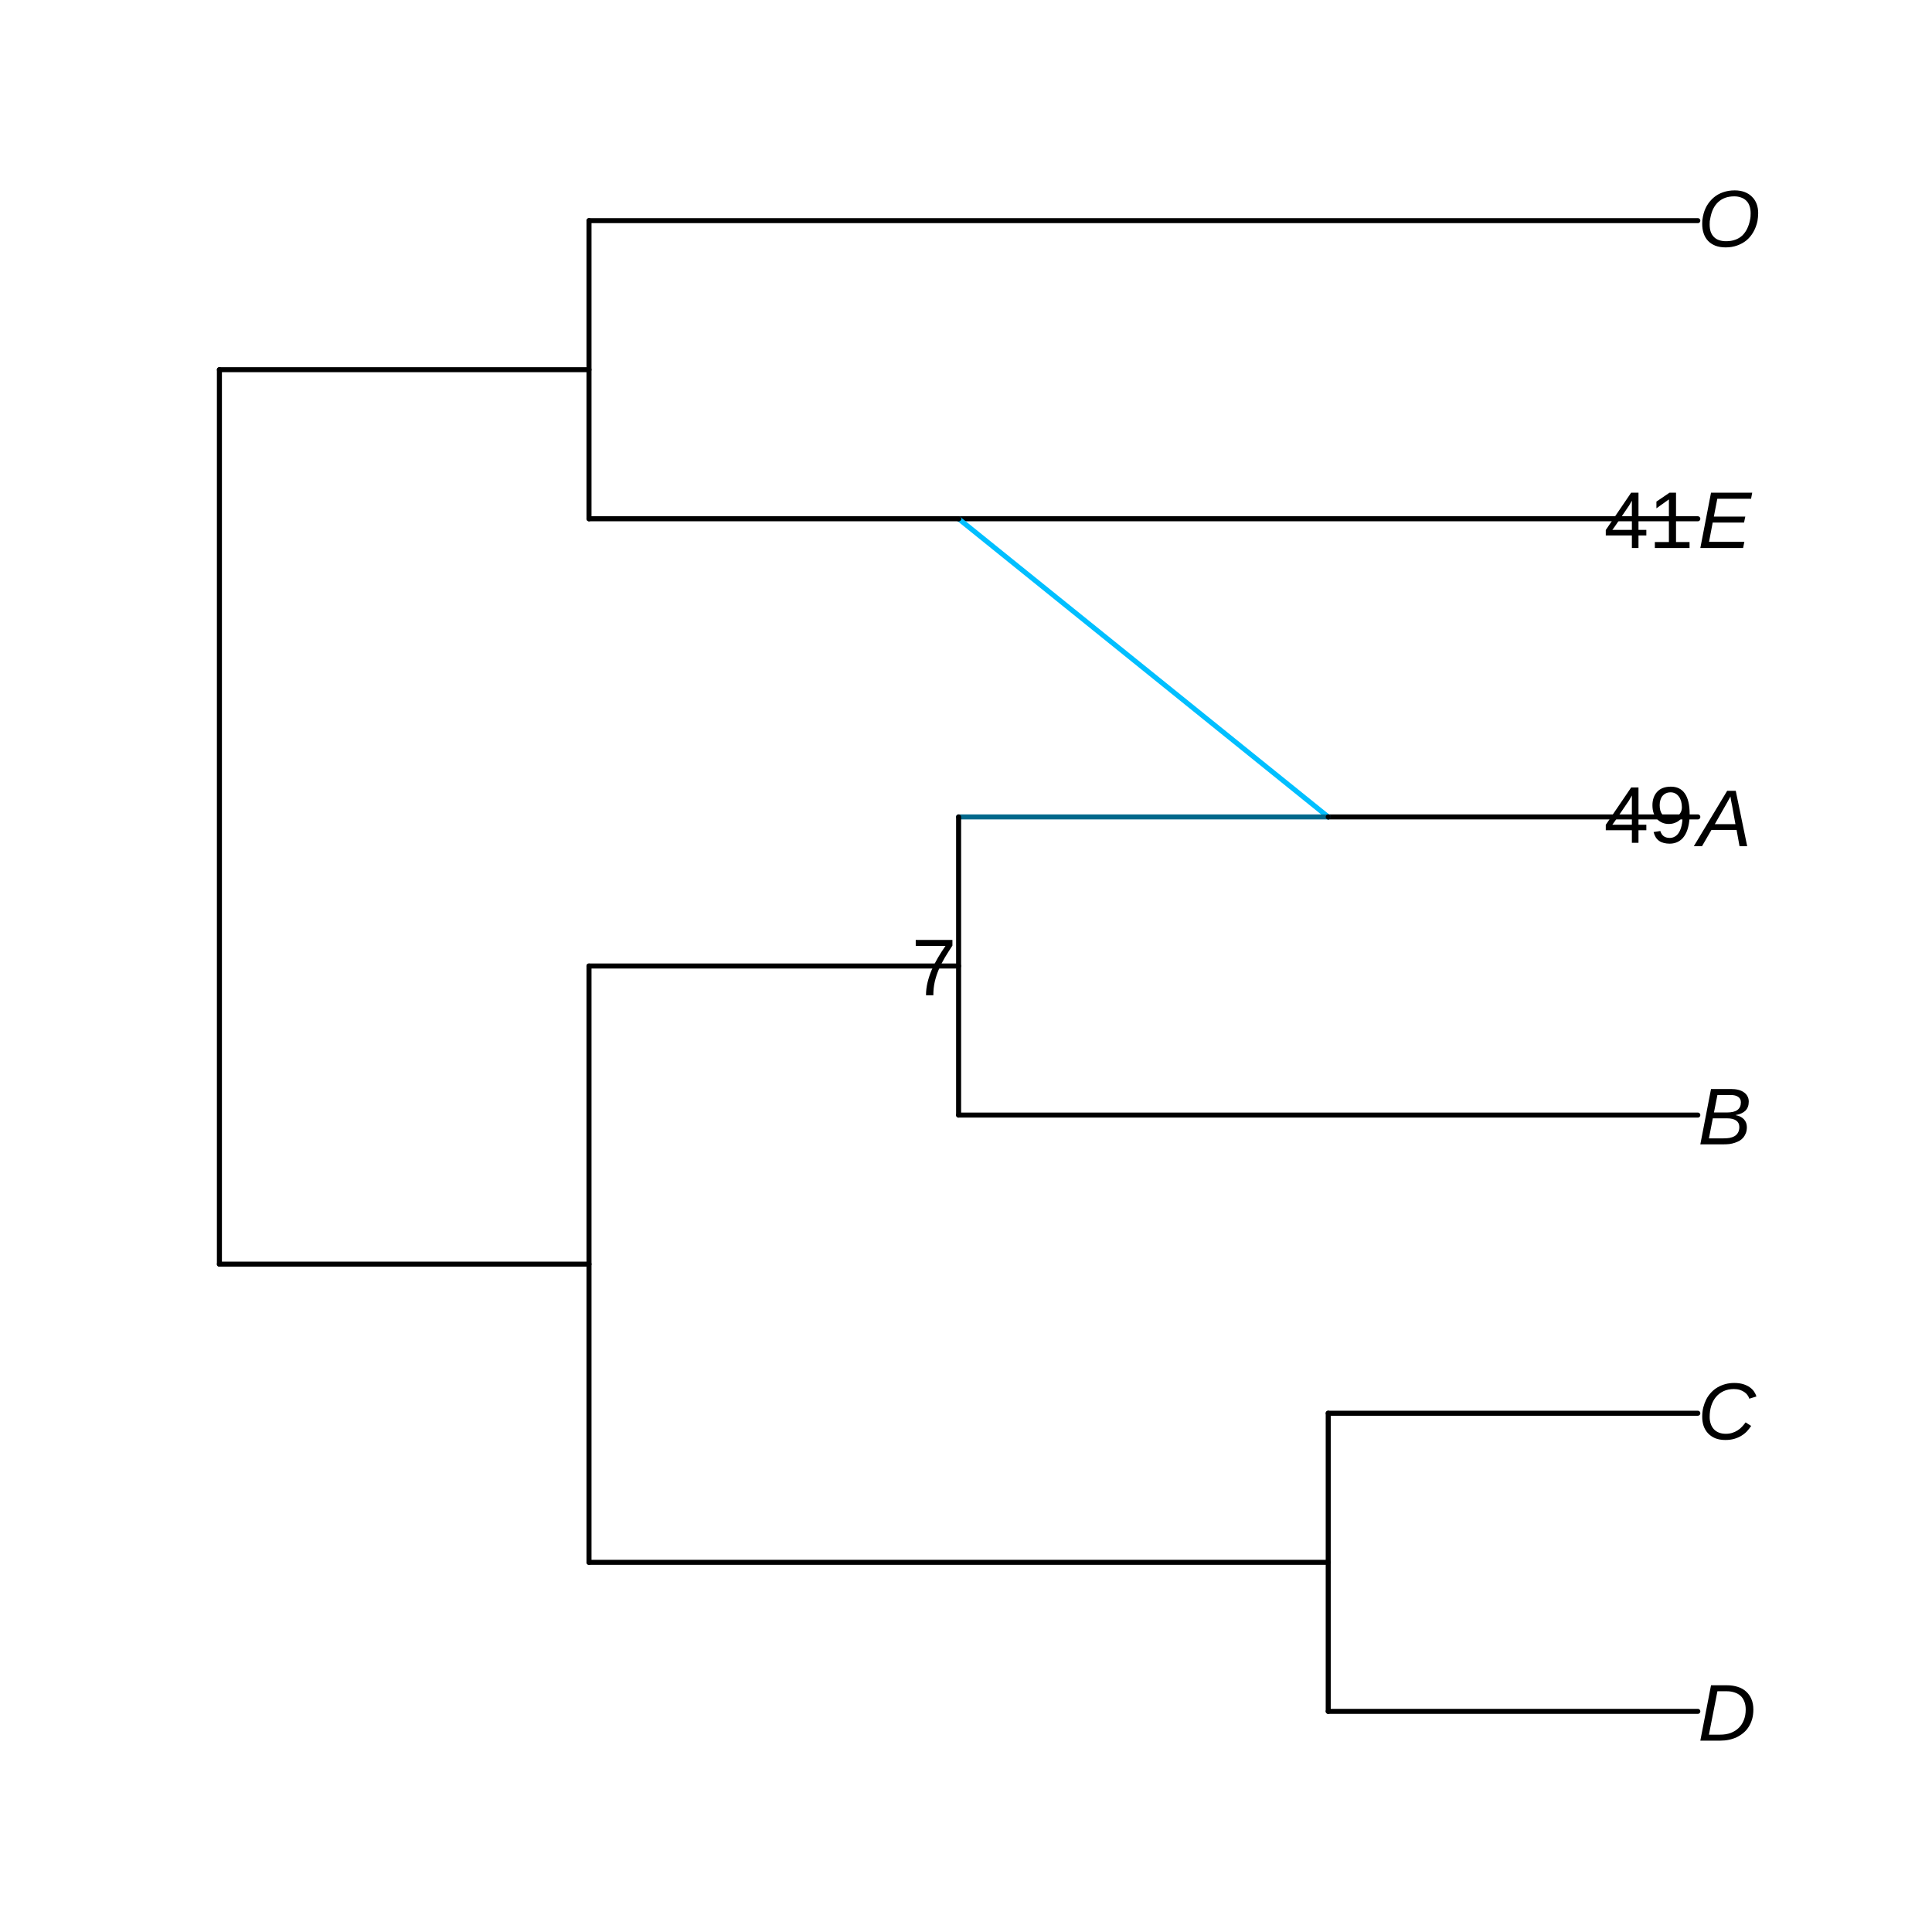
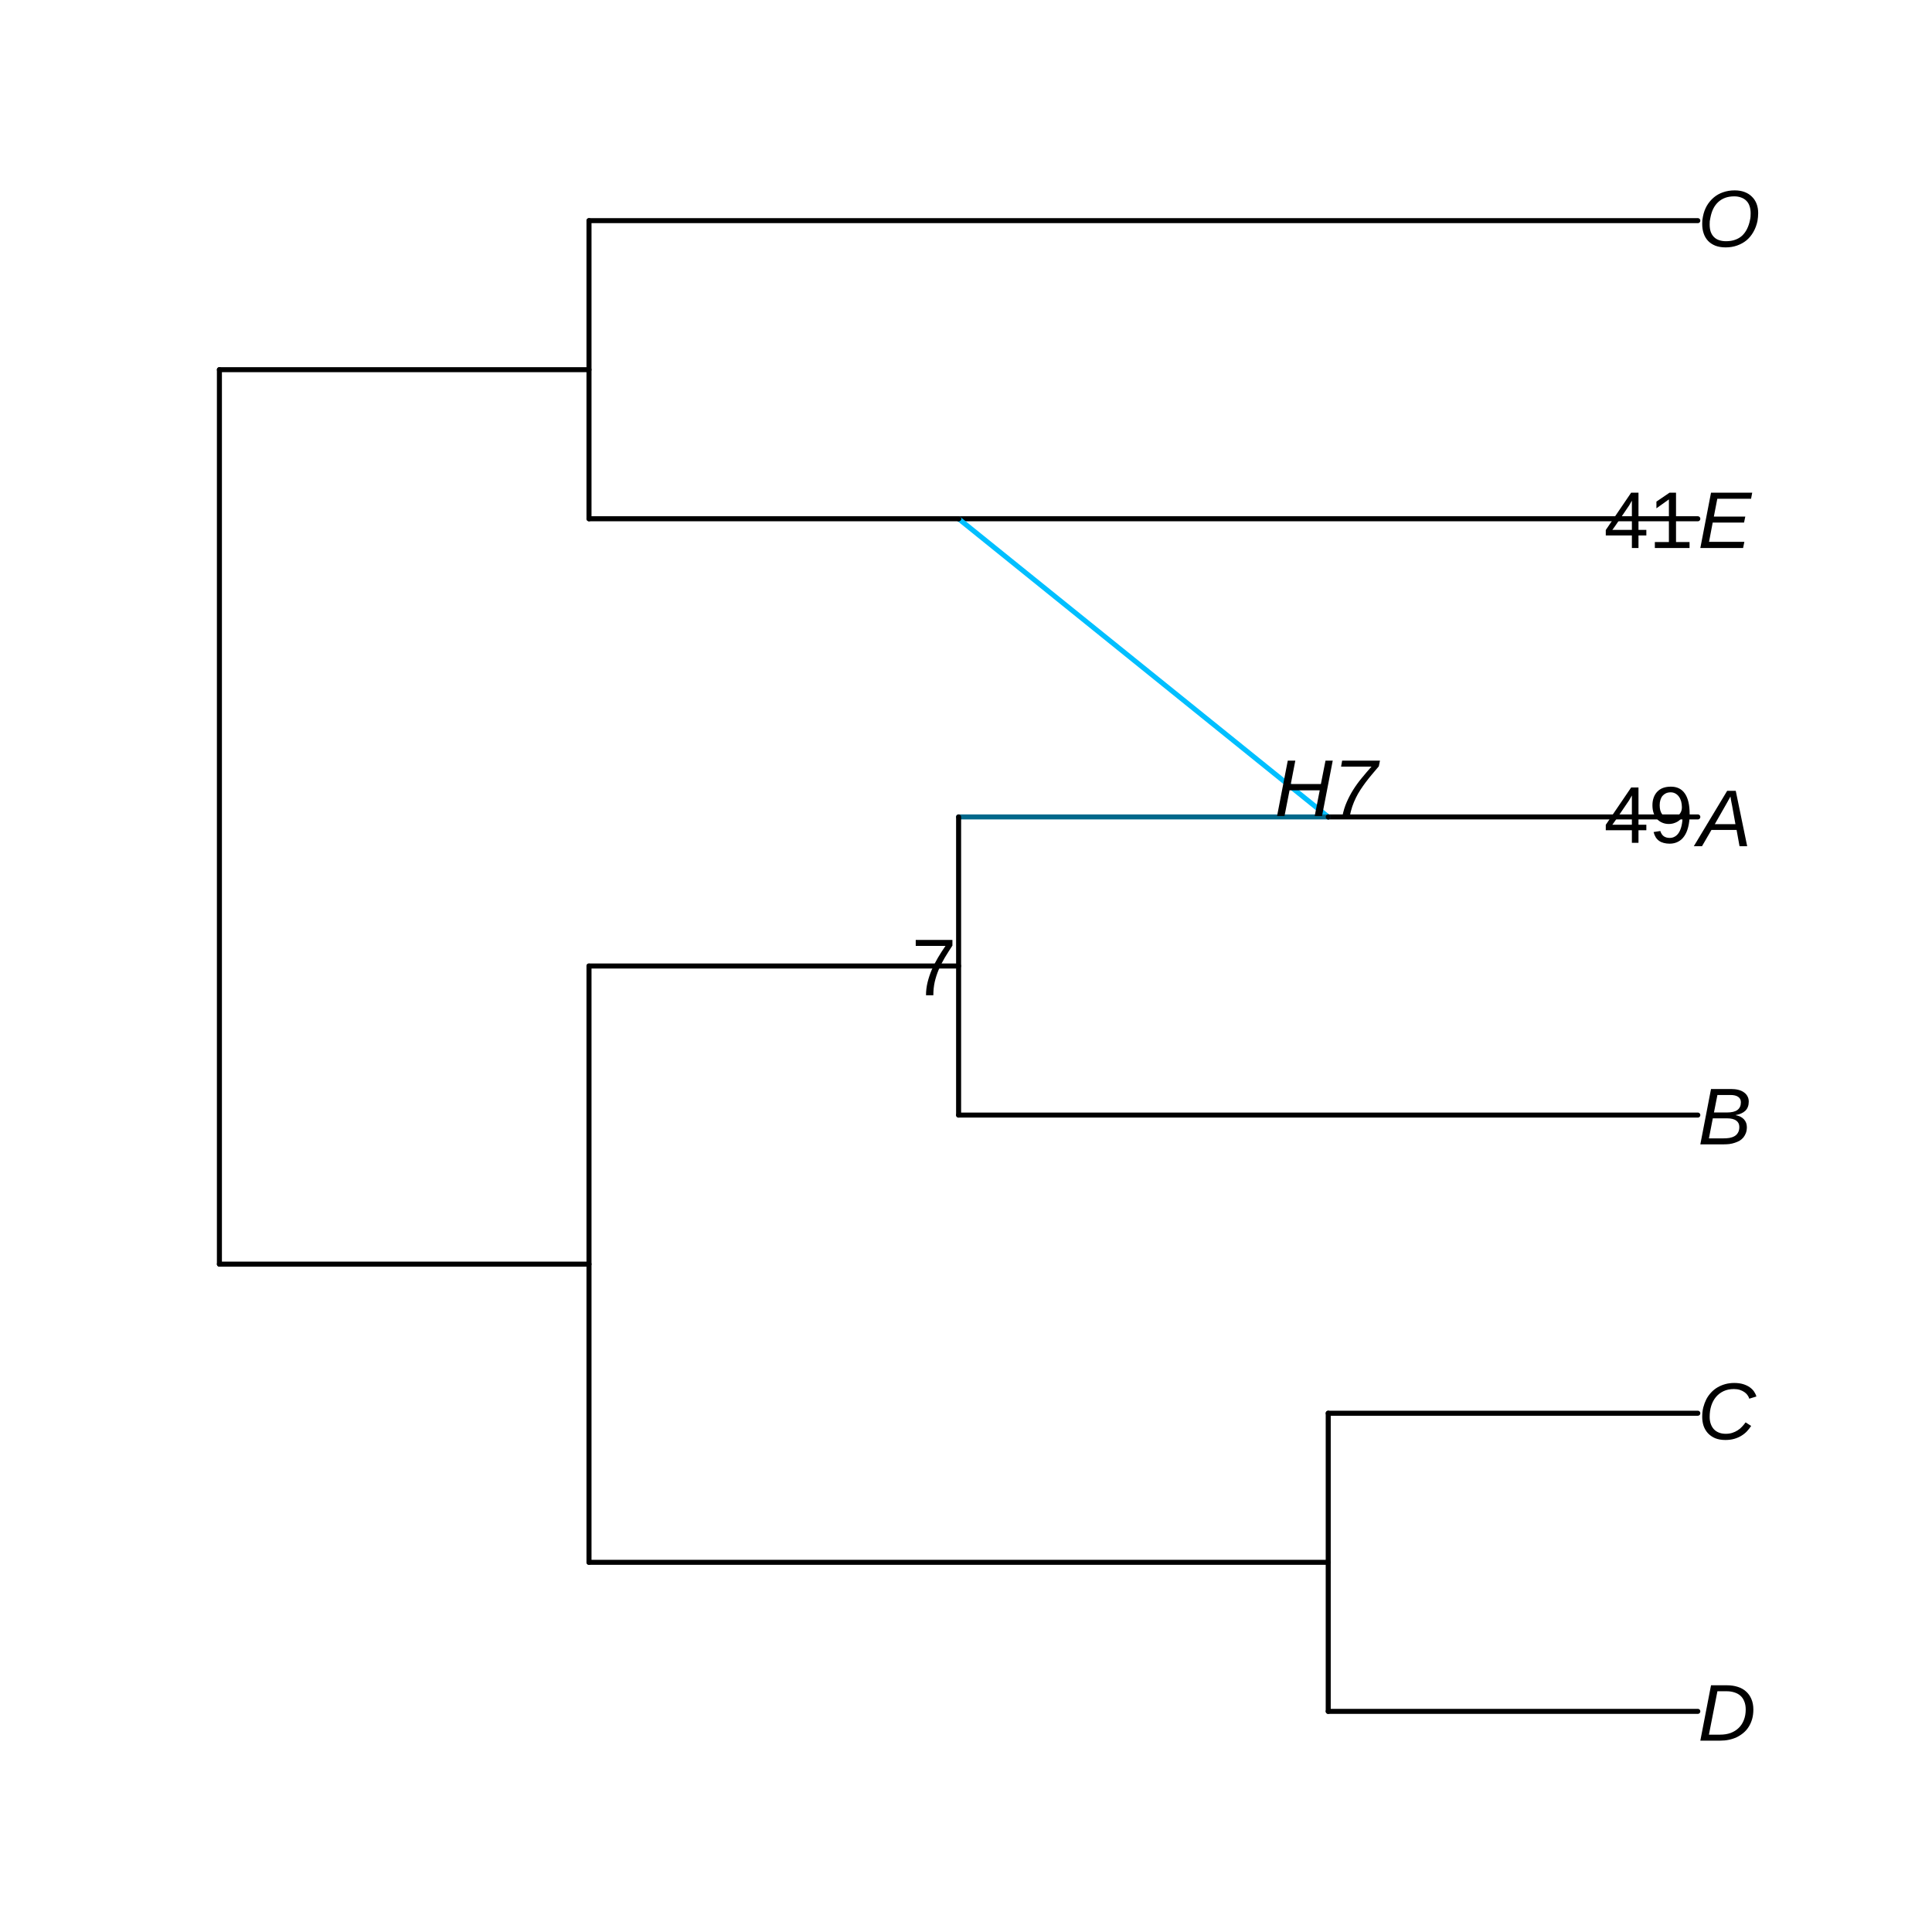
<svg xmlns="http://www.w3.org/2000/svg" xmlns:xlink="http://www.w3.org/1999/xlink" width="288pt" height="288pt" viewBox="0 0 288 288" version="1.1">
  <defs>
    <g>
      <symbol overflow="visible" id="glyph0-0">
        <path style="stroke:none;" d="M 0.406 0 L 0.406 -8 L 3.594 -8 L 3.594 0 Z M 0.797 -0.406 L 3.188 -0.406 L 3.188 -7.594 L 0.797 -7.594 Z M 0.797 -0.406 " />
      </symbol>
      <symbol overflow="visible" id="glyph0-1">
        <path style="stroke:none;" d="M 7.953 -1.969 C 7.766 -1.688 7.551 -1.414 7.312 -1.156 C 7.07 -0.906 6.797 -0.688 6.484 -0.5 C 6.18 -0.312 5.832 -0.16 5.438 -0.047 C 5.051 0.066 4.609 0.125 4.109 0.125 C 3.523 0.125 3.016 0.035 2.578 -0.141 C 2.148 -0.328 1.789 -0.578 1.5 -0.891 C 1.219 -1.203 1.004 -1.566 0.859 -1.984 C 0.723 -2.398 0.656 -2.848 0.656 -3.328 C 0.656 -3.816 0.707 -4.281 0.812 -4.719 C 0.926 -5.156 1.078 -5.562 1.266 -5.938 C 1.461 -6.312 1.703 -6.648 1.984 -6.953 C 2.266 -7.254 2.582 -7.508 2.938 -7.719 C 3.289 -7.926 3.676 -8.086 4.094 -8.203 C 4.508 -8.316 4.953 -8.375 5.422 -8.375 C 5.93 -8.375 6.375 -8.316 6.75 -8.203 C 7.125 -8.086 7.445 -7.938 7.719 -7.75 C 7.988 -7.562 8.207 -7.348 8.375 -7.109 C 8.539 -6.867 8.66 -6.617 8.734 -6.359 L 7.672 -6.031 C 7.617 -6.219 7.531 -6.395 7.406 -6.562 C 7.281 -6.738 7.125 -6.891 6.938 -7.016 C 6.75 -7.148 6.523 -7.258 6.266 -7.344 C 6.004 -7.426 5.707 -7.469 5.375 -7.469 C 4.801 -7.469 4.289 -7.363 3.844 -7.156 C 3.395 -6.945 3.016 -6.656 2.703 -6.281 C 2.398 -5.914 2.164 -5.477 2 -4.969 C 1.844 -4.469 1.766 -3.914 1.766 -3.312 C 1.766 -2.945 1.816 -2.609 1.922 -2.297 C 2.023 -1.992 2.176 -1.727 2.375 -1.5 C 2.57 -1.281 2.82 -1.109 3.125 -0.984 C 3.426 -0.859 3.773 -0.797 4.172 -0.797 C 4.523 -0.797 4.848 -0.844 5.141 -0.938 C 5.43 -1.031 5.695 -1.156 5.938 -1.312 C 6.188 -1.469 6.406 -1.648 6.594 -1.859 C 6.789 -2.066 6.969 -2.281 7.125 -2.5 Z M 7.953 -1.969 " />
      </symbol>
      <symbol overflow="visible" id="glyph0-2">
        <path style="stroke:none;" d="M 4.359 -8.25 C 4.941 -8.25 5.473 -8.172 5.953 -8.016 C 6.43 -7.867 6.844 -7.641 7.188 -7.328 C 7.531 -7.023 7.797 -6.648 7.984 -6.203 C 8.18 -5.754 8.281 -5.234 8.281 -4.641 C 8.281 -4.117 8.219 -3.641 8.094 -3.203 C 7.969 -2.773 7.797 -2.391 7.578 -2.047 C 7.359 -1.703 7.094 -1.398 6.781 -1.141 C 6.477 -0.891 6.145 -0.676 5.781 -0.5 C 5.414 -0.332 5.031 -0.207 4.625 -0.125 C 4.219 -0.039 3.801 0 3.375 0 L 0.375 0 L 1.969 -8.25 Z M 1.656 -0.891 L 3.328 -0.891 C 3.898 -0.891 4.422 -0.973 4.891 -1.141 C 5.359 -1.316 5.758 -1.566 6.094 -1.891 C 6.426 -2.211 6.68 -2.602 6.859 -3.062 C 7.047 -3.531 7.141 -4.055 7.141 -4.641 C 7.141 -5.109 7.066 -5.516 6.922 -5.859 C 6.785 -6.203 6.594 -6.484 6.344 -6.703 C 6.094 -6.922 5.797 -7.082 5.453 -7.188 C 5.109 -7.301 4.738 -7.359 4.344 -7.359 L 2.922 -7.359 Z M 1.656 -0.891 " />
      </symbol>
      <symbol overflow="visible" id="glyph0-3">
        <path style="stroke:none;" d="M 5.5 -8.375 C 6.062 -8.375 6.555 -8.289 6.984 -8.125 C 7.422 -7.957 7.785 -7.723 8.078 -7.422 C 8.379 -7.129 8.609 -6.773 8.766 -6.359 C 8.922 -5.941 9 -5.484 9 -4.984 C 9 -4.797 8.988 -4.598 8.969 -4.391 C 8.945 -4.18 8.922 -3.984 8.891 -3.797 C 8.766 -3.203 8.562 -2.66 8.281 -2.172 C 8.008 -1.691 7.672 -1.281 7.266 -0.938 C 6.859 -0.602 6.391 -0.344 5.859 -0.156 C 5.336 0.031 4.77 0.125 4.156 0.125 C 3.57 0.125 3.062 0.039 2.625 -0.125 C 2.188 -0.301 1.82 -0.539 1.531 -0.844 C 1.238 -1.156 1.02 -1.523 0.875 -1.953 C 0.727 -2.379 0.656 -2.848 0.656 -3.359 C 0.656 -3.535 0.66 -3.719 0.672 -3.906 C 0.691 -4.094 0.723 -4.285 0.766 -4.484 C 0.879 -5.066 1.07 -5.598 1.344 -6.078 C 1.625 -6.555 1.969 -6.969 2.375 -7.312 C 2.781 -7.656 3.242 -7.914 3.766 -8.094 C 4.297 -8.281 4.875 -8.375 5.5 -8.375 Z M 5.438 -7.484 C 4.926 -7.484 4.473 -7.41 4.078 -7.266 C 3.68 -7.117 3.332 -6.906 3.031 -6.625 C 2.738 -6.352 2.492 -6.02 2.297 -5.625 C 2.109 -5.238 1.969 -4.797 1.875 -4.297 C 1.832 -4.117 1.801 -3.945 1.781 -3.781 C 1.77 -3.613 1.766 -3.453 1.766 -3.297 C 1.766 -2.879 1.816 -2.516 1.922 -2.203 C 2.035 -1.891 2.195 -1.629 2.406 -1.422 C 2.613 -1.211 2.867 -1.055 3.172 -0.953 C 3.484 -0.848 3.828 -0.797 4.203 -0.797 C 4.723 -0.797 5.18 -0.867 5.578 -1.016 C 5.984 -1.16 6.332 -1.367 6.625 -1.641 C 6.914 -1.922 7.156 -2.254 7.344 -2.641 C 7.539 -3.035 7.688 -3.477 7.781 -3.969 C 7.82 -4.133 7.848 -4.301 7.859 -4.469 C 7.867 -4.645 7.875 -4.812 7.875 -4.969 C 7.875 -5.383 7.816 -5.75 7.703 -6.062 C 7.598 -6.375 7.438 -6.633 7.219 -6.844 C 7.008 -7.051 6.754 -7.207 6.453 -7.312 C 6.148 -7.426 5.812 -7.484 5.438 -7.484 Z M 5.438 -7.484 " />
      </symbol>
      <symbol overflow="visible" id="glyph0-4">
        <path style="stroke:none;" d="M 0.375 0 L 1.969 -8.25 L 8.109 -8.25 L 7.938 -7.344 L 2.906 -7.344 L 2.391 -4.688 L 7.078 -4.688 L 6.891 -3.797 L 2.219 -3.797 L 1.672 -0.922 L 6.938 -0.922 L 6.75 0 Z M 0.375 0 " />
      </symbol>
      <symbol overflow="visible" id="glyph0-5">
        <path style="stroke:none;" d="M 1.969 -8.25 L 4.953 -8.25 C 5.359 -8.25 5.723 -8.207 6.047 -8.125 C 6.379 -8.039 6.656 -7.914 6.875 -7.75 C 7.102 -7.594 7.281 -7.395 7.406 -7.156 C 7.531 -6.926 7.594 -6.664 7.594 -6.375 C 7.594 -5.801 7.426 -5.348 7.094 -5.016 C 6.758 -4.691 6.266 -4.473 5.609 -4.359 C 5.891 -4.305 6.133 -4.227 6.344 -4.125 C 6.551 -4.02 6.727 -3.891 6.875 -3.734 C 7.02 -3.578 7.129 -3.398 7.203 -3.203 C 7.273 -3.004 7.312 -2.797 7.312 -2.578 C 7.312 -2.254 7.266 -1.961 7.172 -1.703 C 7.078 -1.453 6.953 -1.227 6.797 -1.031 C 6.641 -0.844 6.453 -0.68 6.234 -0.547 C 6.016 -0.422 5.773 -0.316 5.516 -0.234 C 5.266 -0.148 5 -0.086 4.719 -0.047 C 4.438 -0.016 4.148 0 3.859 0 L 0.375 0 Z M 2.406 -4.75 L 4.344 -4.75 C 5.051 -4.75 5.57 -4.875 5.906 -5.125 C 6.25 -5.383 6.422 -5.766 6.422 -6.266 C 6.422 -6.629 6.285 -6.898 6.016 -7.078 C 5.754 -7.266 5.367 -7.359 4.859 -7.359 L 2.922 -7.359 Z M 1.656 -0.891 L 3.812 -0.891 C 4.113 -0.891 4.41 -0.91 4.703 -0.953 C 4.992 -1.004 5.25 -1.094 5.469 -1.219 C 5.688 -1.344 5.859 -1.516 5.984 -1.734 C 6.117 -1.953 6.188 -2.238 6.188 -2.594 C 6.188 -3.008 6.031 -3.328 5.719 -3.547 C 5.406 -3.766 4.961 -3.875 4.391 -3.875 L 2.234 -3.875 Z M 1.656 -0.891 " />
      </symbol>
      <symbol overflow="visible" id="glyph0-6">
        <path style="stroke:none;" d="M 6.219 0 L 5.781 -2.422 L 2.031 -2.422 L 0.625 0 L -0.594 0 L 4.375 -8.25 L 5.656 -8.25 L 7.359 0 Z M 5.109 -6.062 C 5.078 -6.219 5.047 -6.367 5.016 -6.516 C 4.984 -6.672 4.957 -6.812 4.938 -6.938 C 4.914 -7.07 4.898 -7.18 4.891 -7.266 C 4.879 -7.348 4.867 -7.395 4.859 -7.406 C 4.859 -7.395 4.832 -7.344 4.781 -7.25 C 4.738 -7.164 4.68 -7.062 4.609 -6.938 C 4.535 -6.812 4.457 -6.672 4.375 -6.516 C 4.289 -6.359 4.203 -6.203 4.109 -6.047 L 2.531 -3.281 L 5.609 -3.281 Z M 5.109 -6.062 " />
+       </symbol>
+       <symbol overflow="visible" id="glyph0-7">
+         <path style="stroke:none;" d="M 5.984 0 L 6.734 -3.828 L 2.234 -3.828 L 1.484 0 L 0.375 0 L 1.969 -8.25 L 3.094 -8.25 L 2.422 -4.766 L 6.906 -4.766 L 7.594 -8.25 L 8.672 -8.25 L 7.078 0 Z M 5.984 0 " />
+       </symbol>
+       <symbol overflow="visible" id="glyph0-8">
+         <path style="stroke:none;" d="M 6.875 -7.406 C 6.52 -6.977 6.176 -6.57 5.844 -6.188 C 5.52 -5.801 5.211 -5.414 4.922 -5.031 C 4.641 -4.656 4.375 -4.273 4.125 -3.891 C 3.875 -3.504 3.648 -3.109 3.453 -2.703 C 3.254 -2.297 3.078 -1.867 2.922 -1.422 C 2.773 -0.973 2.648 -0.5 2.547 0 L 1.453 0 C 1.598 -0.75 1.812 -1.441 2.094 -2.078 C 2.375 -2.723 2.703 -3.344 3.078 -3.938 C 3.453 -4.531 3.867 -5.102 4.328 -5.656 C 4.785 -6.219 5.27 -6.785 5.781 -7.359 L 1.25 -7.359 L 1.406 -8.25 L 7.047 -8.25 Z M 6.875 -7.406 " />
      </symbol>
      <symbol overflow="visible" id="glyph1-0">
        <path style="stroke:none;" d="M 0.406 0 L 0.406 -8 L 3.594 -8 L 3.594 0 Z M 0.797 -0.406 L 3.188 -0.406 L 3.188 -7.594 L 0.797 -7.594 Z M 0.797 -0.406 " />
      </symbol>
      <symbol overflow="visible" id="glyph1-1">
        <path style="stroke:none;" d="M 5.156 -1.875 L 5.156 0 L 4.172 0 L 4.172 -1.875 L 0.281 -1.875 L 0.281 -2.688 L 4.062 -8.25 L 5.156 -8.25 L 5.156 -2.703 L 6.328 -2.703 L 6.328 -1.875 Z M 4.172 -7.062 C 4.16 -7.039 4.141 -7.004 4.109 -6.953 C 4.078 -6.898 4.039 -6.836 4 -6.766 C 3.957 -6.691 3.914 -6.617 3.875 -6.547 C 3.844 -6.473 3.812 -6.414 3.781 -6.375 L 1.656 -3.25 C 1.633 -3.219 1.602 -3.176 1.562 -3.125 C 1.531 -3.07 1.492 -3.02 1.453 -2.969 C 1.422 -2.914 1.383 -2.863 1.344 -2.812 C 1.301 -2.77 1.27 -2.734 1.25 -2.703 L 4.172 -2.703 Z M 4.172 -7.062 " />
      </symbol>
      <symbol overflow="visible" id="glyph1-2">
        <path style="stroke:none;" d="M 0.922 0 L 0.922 -0.891 L 3.016 -0.891 L 3.016 -7.25 L 1.156 -5.922 L 1.156 -6.922 L 3.109 -8.25 L 4.078 -8.25 L 4.078 -0.891 L 6.094 -0.891 L 6.094 0 Z M 0.922 0 " />
      </symbol>
      <symbol overflow="visible" id="glyph1-3">
        <path style="stroke:none;" d="M 6.109 -4.297 C 6.109 -3.555 6.035 -2.91 5.891 -2.359 C 5.754 -1.805 5.555 -1.348 5.297 -0.984 C 5.047 -0.617 4.734 -0.344 4.359 -0.156 C 3.992 0.031 3.582 0.125 3.125 0.125 C 2.801 0.125 2.508 0.086 2.25 0.016 C 2 -0.047 1.773 -0.145 1.578 -0.281 C 1.379 -0.414 1.207 -0.594 1.062 -0.812 C 0.926 -1.031 0.816 -1.297 0.734 -1.609 L 1.734 -1.766 C 1.848 -1.41 2.02 -1.148 2.25 -0.984 C 2.488 -0.816 2.785 -0.734 3.141 -0.734 C 3.422 -0.734 3.676 -0.801 3.906 -0.938 C 4.145 -1.07 4.348 -1.273 4.516 -1.547 C 4.68 -1.816 4.812 -2.156 4.906 -2.562 C 5 -2.969 5.051 -3.441 5.062 -3.984 C 4.977 -3.797 4.863 -3.629 4.719 -3.484 C 4.582 -3.348 4.422 -3.227 4.234 -3.125 C 4.055 -3.031 3.859 -2.953 3.641 -2.891 C 3.43 -2.836 3.223 -2.812 3.016 -2.812 C 2.641 -2.812 2.301 -2.879 2 -3.016 C 1.695 -3.148 1.438 -3.336 1.219 -3.578 C 1.008 -3.828 0.848 -4.117 0.734 -4.453 C 0.617 -4.797 0.562 -5.18 0.562 -5.609 C 0.562 -6.023 0.625 -6.406 0.75 -6.75 C 0.875 -7.094 1.051 -7.383 1.281 -7.625 C 1.52 -7.875 1.805 -8.062 2.141 -8.188 C 2.484 -8.312 2.875 -8.375 3.312 -8.375 C 4.227 -8.375 4.922 -8.035 5.391 -7.359 C 5.867 -6.68 6.109 -5.66 6.109 -4.297 Z M 4.953 -5.312 C 4.953 -5.613 4.914 -5.898 4.844 -6.172 C 4.77 -6.441 4.66 -6.676 4.516 -6.875 C 4.379 -7.07 4.207 -7.227 4 -7.344 C 3.789 -7.469 3.551 -7.531 3.281 -7.531 C 3.02 -7.531 2.785 -7.484 2.578 -7.391 C 2.379 -7.297 2.207 -7.164 2.062 -7 C 1.926 -6.832 1.82 -6.629 1.75 -6.391 C 1.676 -6.16 1.641 -5.898 1.641 -5.609 C 1.641 -5.328 1.672 -5.066 1.734 -4.828 C 1.805 -4.586 1.91 -4.379 2.047 -4.203 C 2.18 -4.035 2.348 -3.898 2.547 -3.797 C 2.754 -3.703 2.992 -3.656 3.266 -3.656 C 3.461 -3.656 3.66 -3.688 3.859 -3.75 C 4.055 -3.812 4.234 -3.91 4.391 -4.047 C 4.555 -4.191 4.691 -4.367 4.797 -4.578 C 4.898 -4.785 4.953 -5.031 4.953 -5.312 Z M 4.953 -5.312 " />
      </symbol>
      <symbol overflow="visible" id="glyph1-4">
        <path style="stroke:none;" d="M 6.078 -7.406 C 5.66 -6.77 5.273 -6.16 4.922 -5.578 C 4.578 -4.992 4.281 -4.406 4.031 -3.812 C 3.781 -3.219 3.582 -2.609 3.438 -1.984 C 3.301 -1.367 3.234 -0.707 3.234 0 L 2.141 0 C 2.141 -0.656 2.219 -1.301 2.375 -1.938 C 2.531 -2.57 2.738 -3.195 3 -3.812 C 3.27 -4.426 3.578 -5.023 3.922 -5.609 C 4.273 -6.203 4.648 -6.785 5.047 -7.359 L 0.609 -7.359 L 0.609 -8.25 L 6.078 -8.25 Z M 6.078 -7.406 " />
      </symbol>
    </g>
  </defs>
  <g id="surface51">
    <rect x="0" y="0" width="288" height="288" style="fill:rgb(100%,100%,100%);fill-opacity:1;stroke:none;" />
    <path style="fill:none;stroke-width:0.75;stroke-linecap:round;stroke-linejoin:round;stroke:rgb(0%,0%,0%);stroke-opacity:1;stroke-miterlimit:10;" d="M 197.996 210.668 L 253.09 210.668 " />
    <path style="fill:none;stroke-width:0.75;stroke-linecap:round;stroke-linejoin:round;stroke:rgb(0%,0%,0%);stroke-opacity:1;stroke-miterlimit:10;" d="M 197.996 255.109 L 253.09 255.109 " />
    <path style="fill:none;stroke-width:0.75;stroke-linecap:round;stroke-linejoin:round;stroke:rgb(0%,0%,0%);stroke-opacity:1;stroke-miterlimit:10;" d="M 87.801 32.891 L 253.09 32.891 " />
    <path style="fill:none;stroke-width:0.75;stroke-linecap:round;stroke-linejoin:round;stroke:rgb(0%,0%,0%);stroke-opacity:1;stroke-miterlimit:10;" d="M 142.898 77.332 L 253.09 77.332 " />
    <path style="fill:none;stroke-width:0.75;stroke-linecap:round;stroke-linejoin:round;stroke:rgb(0%,74.902%,100%);stroke-opacity:1;stroke-miterlimit:10;" d="M 142.898 77.332 L 197.996 121.777 " />
    <path style="fill:none;stroke-width:0.75;stroke-linecap:round;stroke-linejoin:round;stroke:rgb(0%,0%,0%);stroke-opacity:1;stroke-miterlimit:10;" d="M 87.801 77.332 L 142.898 77.332 " />
    <path style="fill:none;stroke-width:0.75;stroke-linecap:round;stroke-linejoin:round;stroke:rgb(0%,0%,0%);stroke-opacity:1;stroke-miterlimit:10;" d="M 32.707 55.109 L 87.801 55.109 " />
    <path style="fill:none;stroke-width:0.75;stroke-linecap:round;stroke-linejoin:round;stroke:rgb(0%,0%,0%);stroke-opacity:1;stroke-miterlimit:10;" d="M 142.898 166.223 L 253.09 166.223 " />
    <path style="fill:none;stroke-width:0.75;stroke-linecap:round;stroke-linejoin:round;stroke:rgb(0%,0%,0%);stroke-opacity:1;stroke-miterlimit:10;" d="M 197.996 121.777 L 253.09 121.777 " />
    <path style="fill:none;stroke-width:0.75;stroke-linecap:round;stroke-linejoin:round;stroke:rgb(0%,40.784%,54.51%);stroke-opacity:1;stroke-miterlimit:10;" d="M 142.898 121.777 L 197.996 121.777 " />
    <path style="fill:none;stroke-width:0.75;stroke-linecap:round;stroke-linejoin:round;stroke:rgb(0%,0%,0%);stroke-opacity:1;stroke-miterlimit:10;" d="M 87.801 144 L 142.898 144 " />
    <path style="fill:none;stroke-width:0.75;stroke-linecap:round;stroke-linejoin:round;stroke:rgb(0%,0%,0%);stroke-opacity:1;stroke-miterlimit:10;" d="M 87.801 232.891 L 197.996 232.891 " />
    <path style="fill:none;stroke-width:0.75;stroke-linecap:round;stroke-linejoin:round;stroke:rgb(0%,0%,0%);stroke-opacity:1;stroke-miterlimit:10;" d="M 32.707 188.445 L 87.801 188.445 " />
    <path style="fill:none;stroke-width:0.75;stroke-linecap:round;stroke-linejoin:round;stroke:rgb(0%,0%,0%);stroke-opacity:1;stroke-miterlimit:10;" d="M 142.898 77.332 L 142.898 77.332 " />
    <path style="fill:none;stroke-width:0.75;stroke-linecap:round;stroke-linejoin:round;stroke:rgb(0%,0%,0%);stroke-opacity:1;stroke-miterlimit:10;" d="M 87.801 77.332 L 87.801 32.891 " />
    <path style="fill:none;stroke-width:0.75;stroke-linecap:round;stroke-linejoin:round;stroke:rgb(0%,0%,0%);stroke-opacity:1;stroke-miterlimit:10;" d="M 197.996 121.777 L 197.996 121.777 " />
    <path style="fill:none;stroke-width:0.75;stroke-linecap:round;stroke-linejoin:round;stroke:rgb(0%,0%,0%);stroke-opacity:1;stroke-miterlimit:10;" d="M 142.898 166.223 L 142.898 121.777 " />
    <path style="fill:none;stroke-width:0.75;stroke-linecap:round;stroke-linejoin:round;stroke:rgb(0%,0%,0%);stroke-opacity:1;stroke-miterlimit:10;" d="M 87.801 232.891 L 87.801 144 " />
    <path style="fill:none;stroke-width:0.75;stroke-linecap:round;stroke-linejoin:round;stroke:rgb(0%,0%,0%);stroke-opacity:1;stroke-miterlimit:10;" d="M 197.996 255.109 L 197.996 210.668 " />
    <path style="fill:none;stroke-width:0.75;stroke-linecap:round;stroke-linejoin:round;stroke:rgb(0%,0%,0%);stroke-opacity:1;stroke-miterlimit:10;" d="M 32.707 188.445 L 32.707 55.109 " />
    <g style="fill:rgb(0%,0%,0%);fill-opacity:1;">
      <use xlink:href="#glyph0-1" x="253.09" y="214.531" />
    </g>
    <g style="fill:rgb(0%,0%,0%);fill-opacity:1;">
      <use xlink:href="#glyph0-2" x="253.09" y="259.473" />
    </g>
    <g style="fill:rgb(0%,0%,0%);fill-opacity:1;">
      <use xlink:href="#glyph0-3" x="253.09" y="36.754" />
    </g>
    <g style="fill:rgb(0%,0%,0%);fill-opacity:1;">
      <use xlink:href="#glyph0-4" x="253.09" y="81.695" />
    </g>
    <g style="fill:rgb(0%,0%,0%);fill-opacity:1;">
      <use xlink:href="#glyph0-5" x="253.09" y="170.586" />
    </g>
    <g style="fill:rgb(0%,0%,0%);fill-opacity:1;">
      <use xlink:href="#glyph0-6" x="253.09" y="126.141" />
    </g>
    <g style="fill:rgb(0%,0%,0%);fill-opacity:1;">
+       <use xlink:href="#glyph0-7" x="189.996" y="121.641" />
+       <use xlink:href="#glyph0-8" x="198.662" y="121.641" />
+     </g>
+     <g style="fill:rgb(0%,0%,0%);fill-opacity:1;">
      <use xlink:href="#glyph1-1" x="239.09" y="81.695" />
      <use xlink:href="#glyph1-2" x="245.764" y="81.695" />
    </g>
    <g style="fill:rgb(0%,0%,0%);fill-opacity:1;">
      <use xlink:href="#glyph1-1" x="239.09" y="125.641" />
      <use xlink:href="#glyph1-3" x="245.764" y="125.641" />
    </g>
    <g style="fill:rgb(0%,0%,0%);fill-opacity:1;">
      <use xlink:href="#glyph1-4" x="135.898" y="148.363" />
    </g>
  </g>
</svg>
